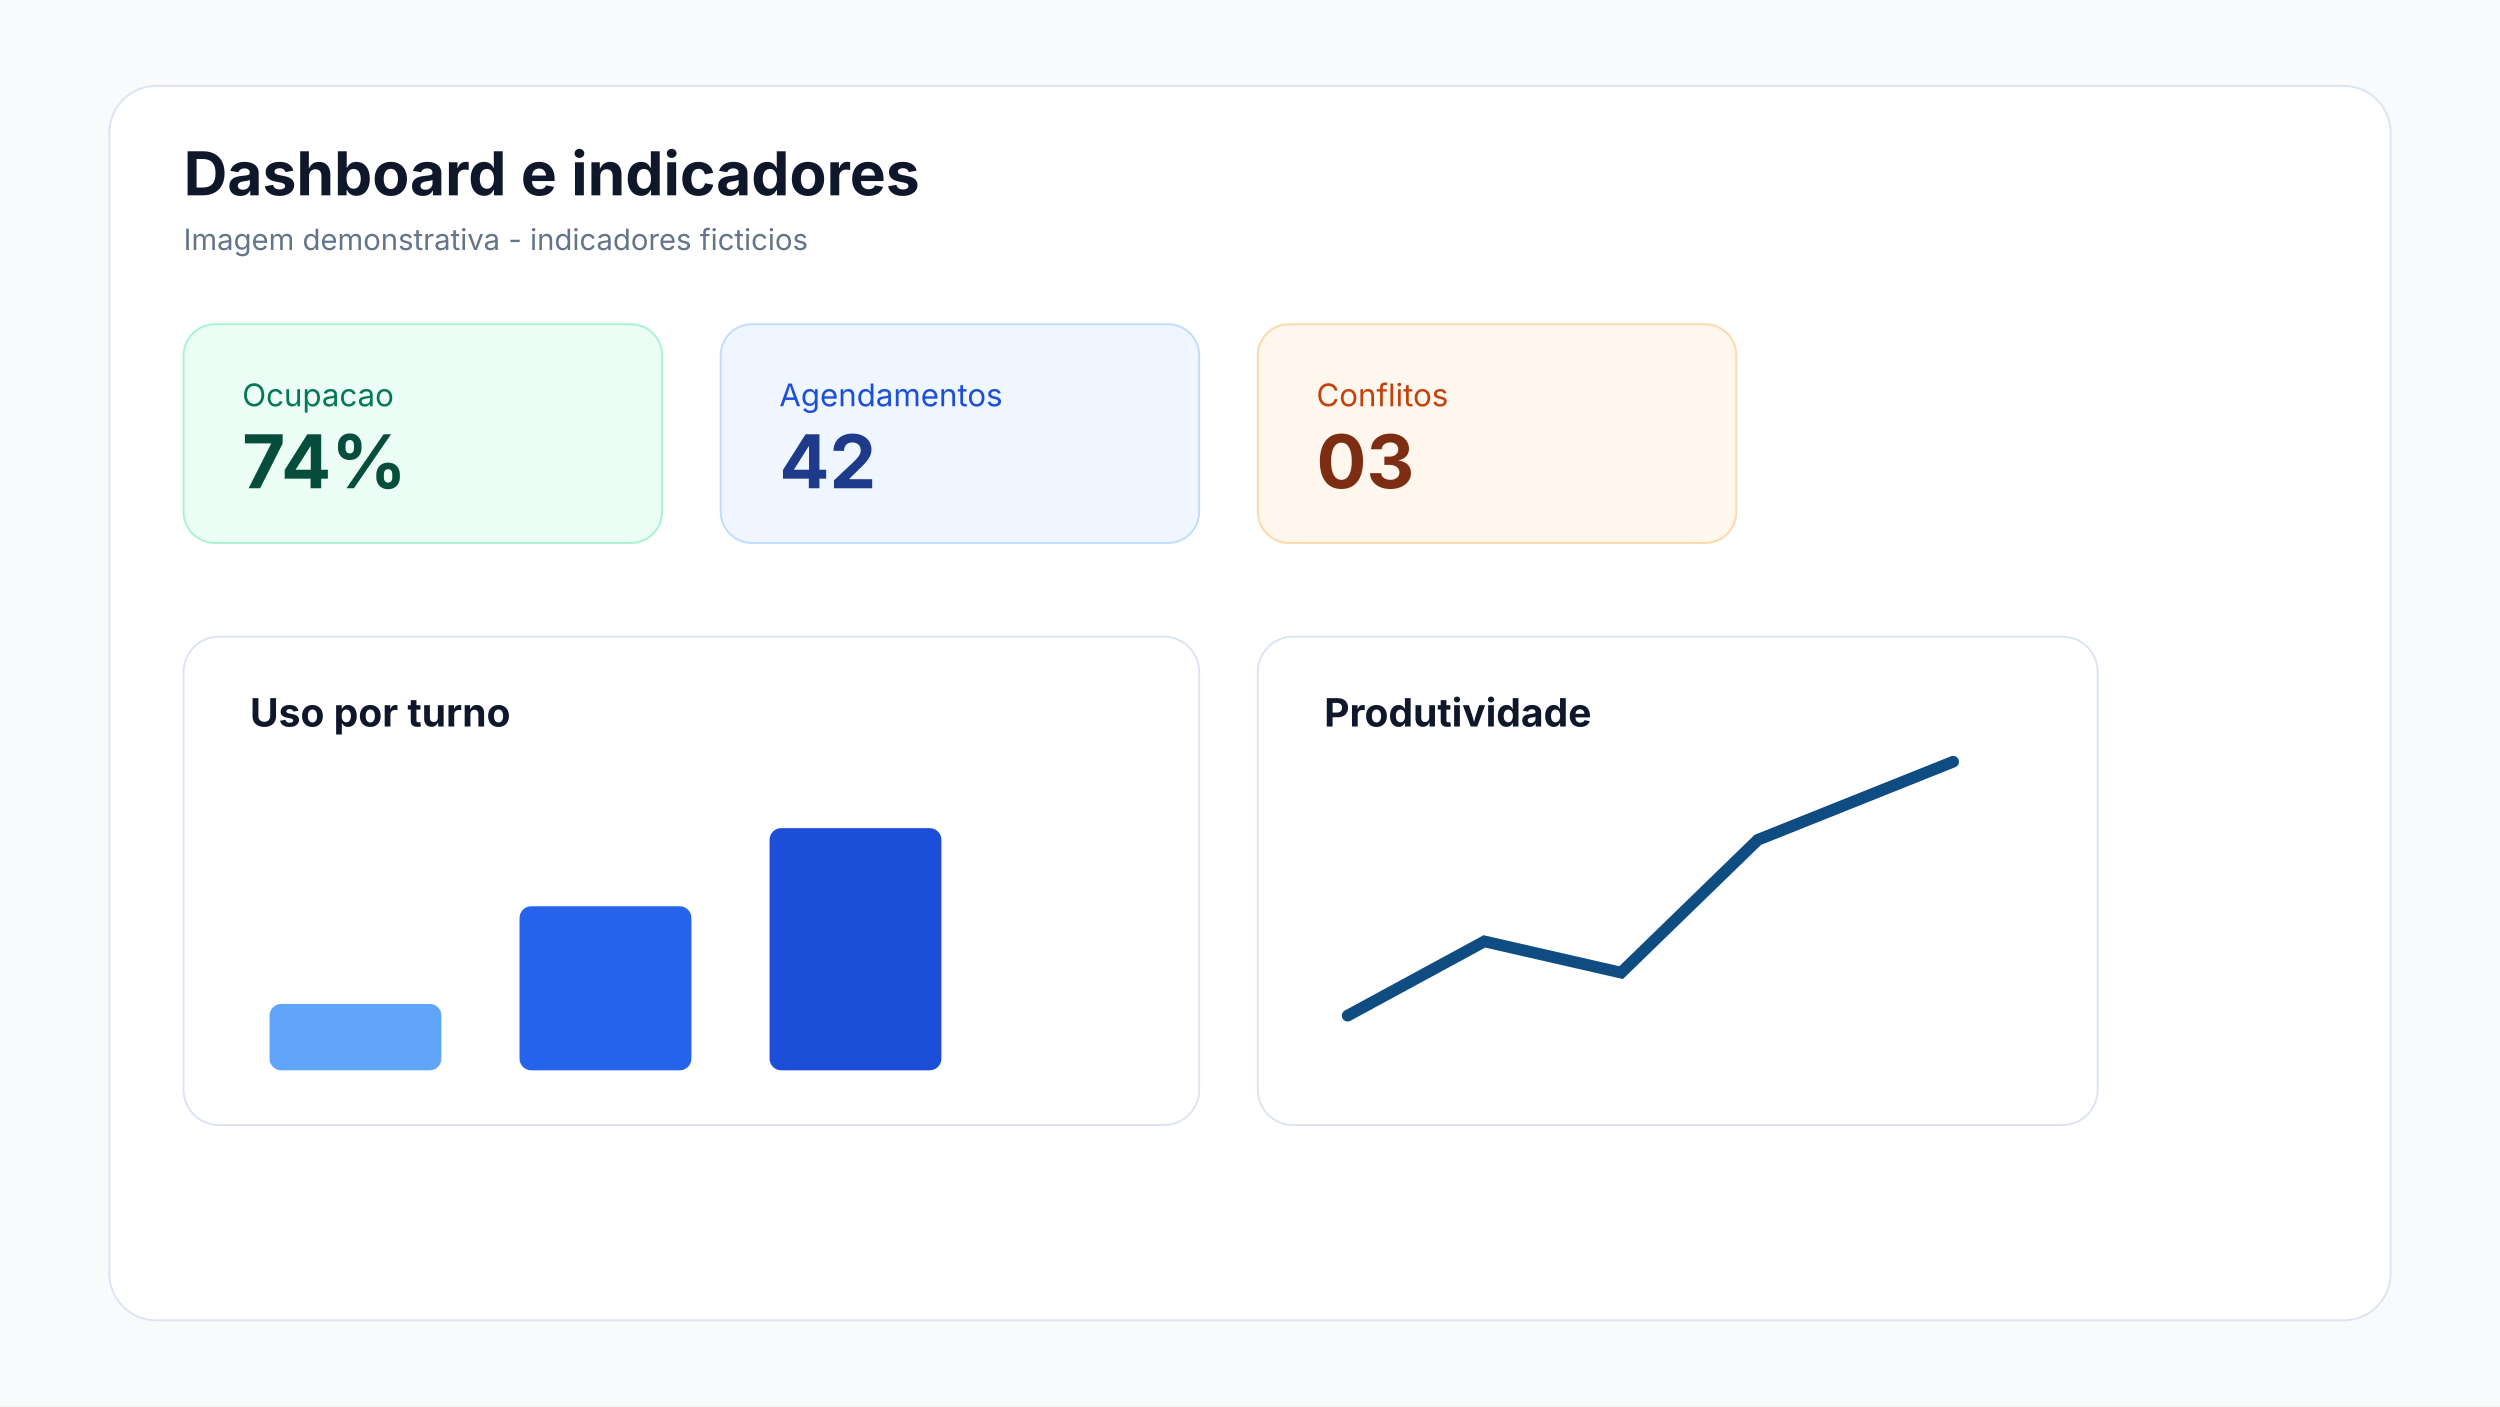
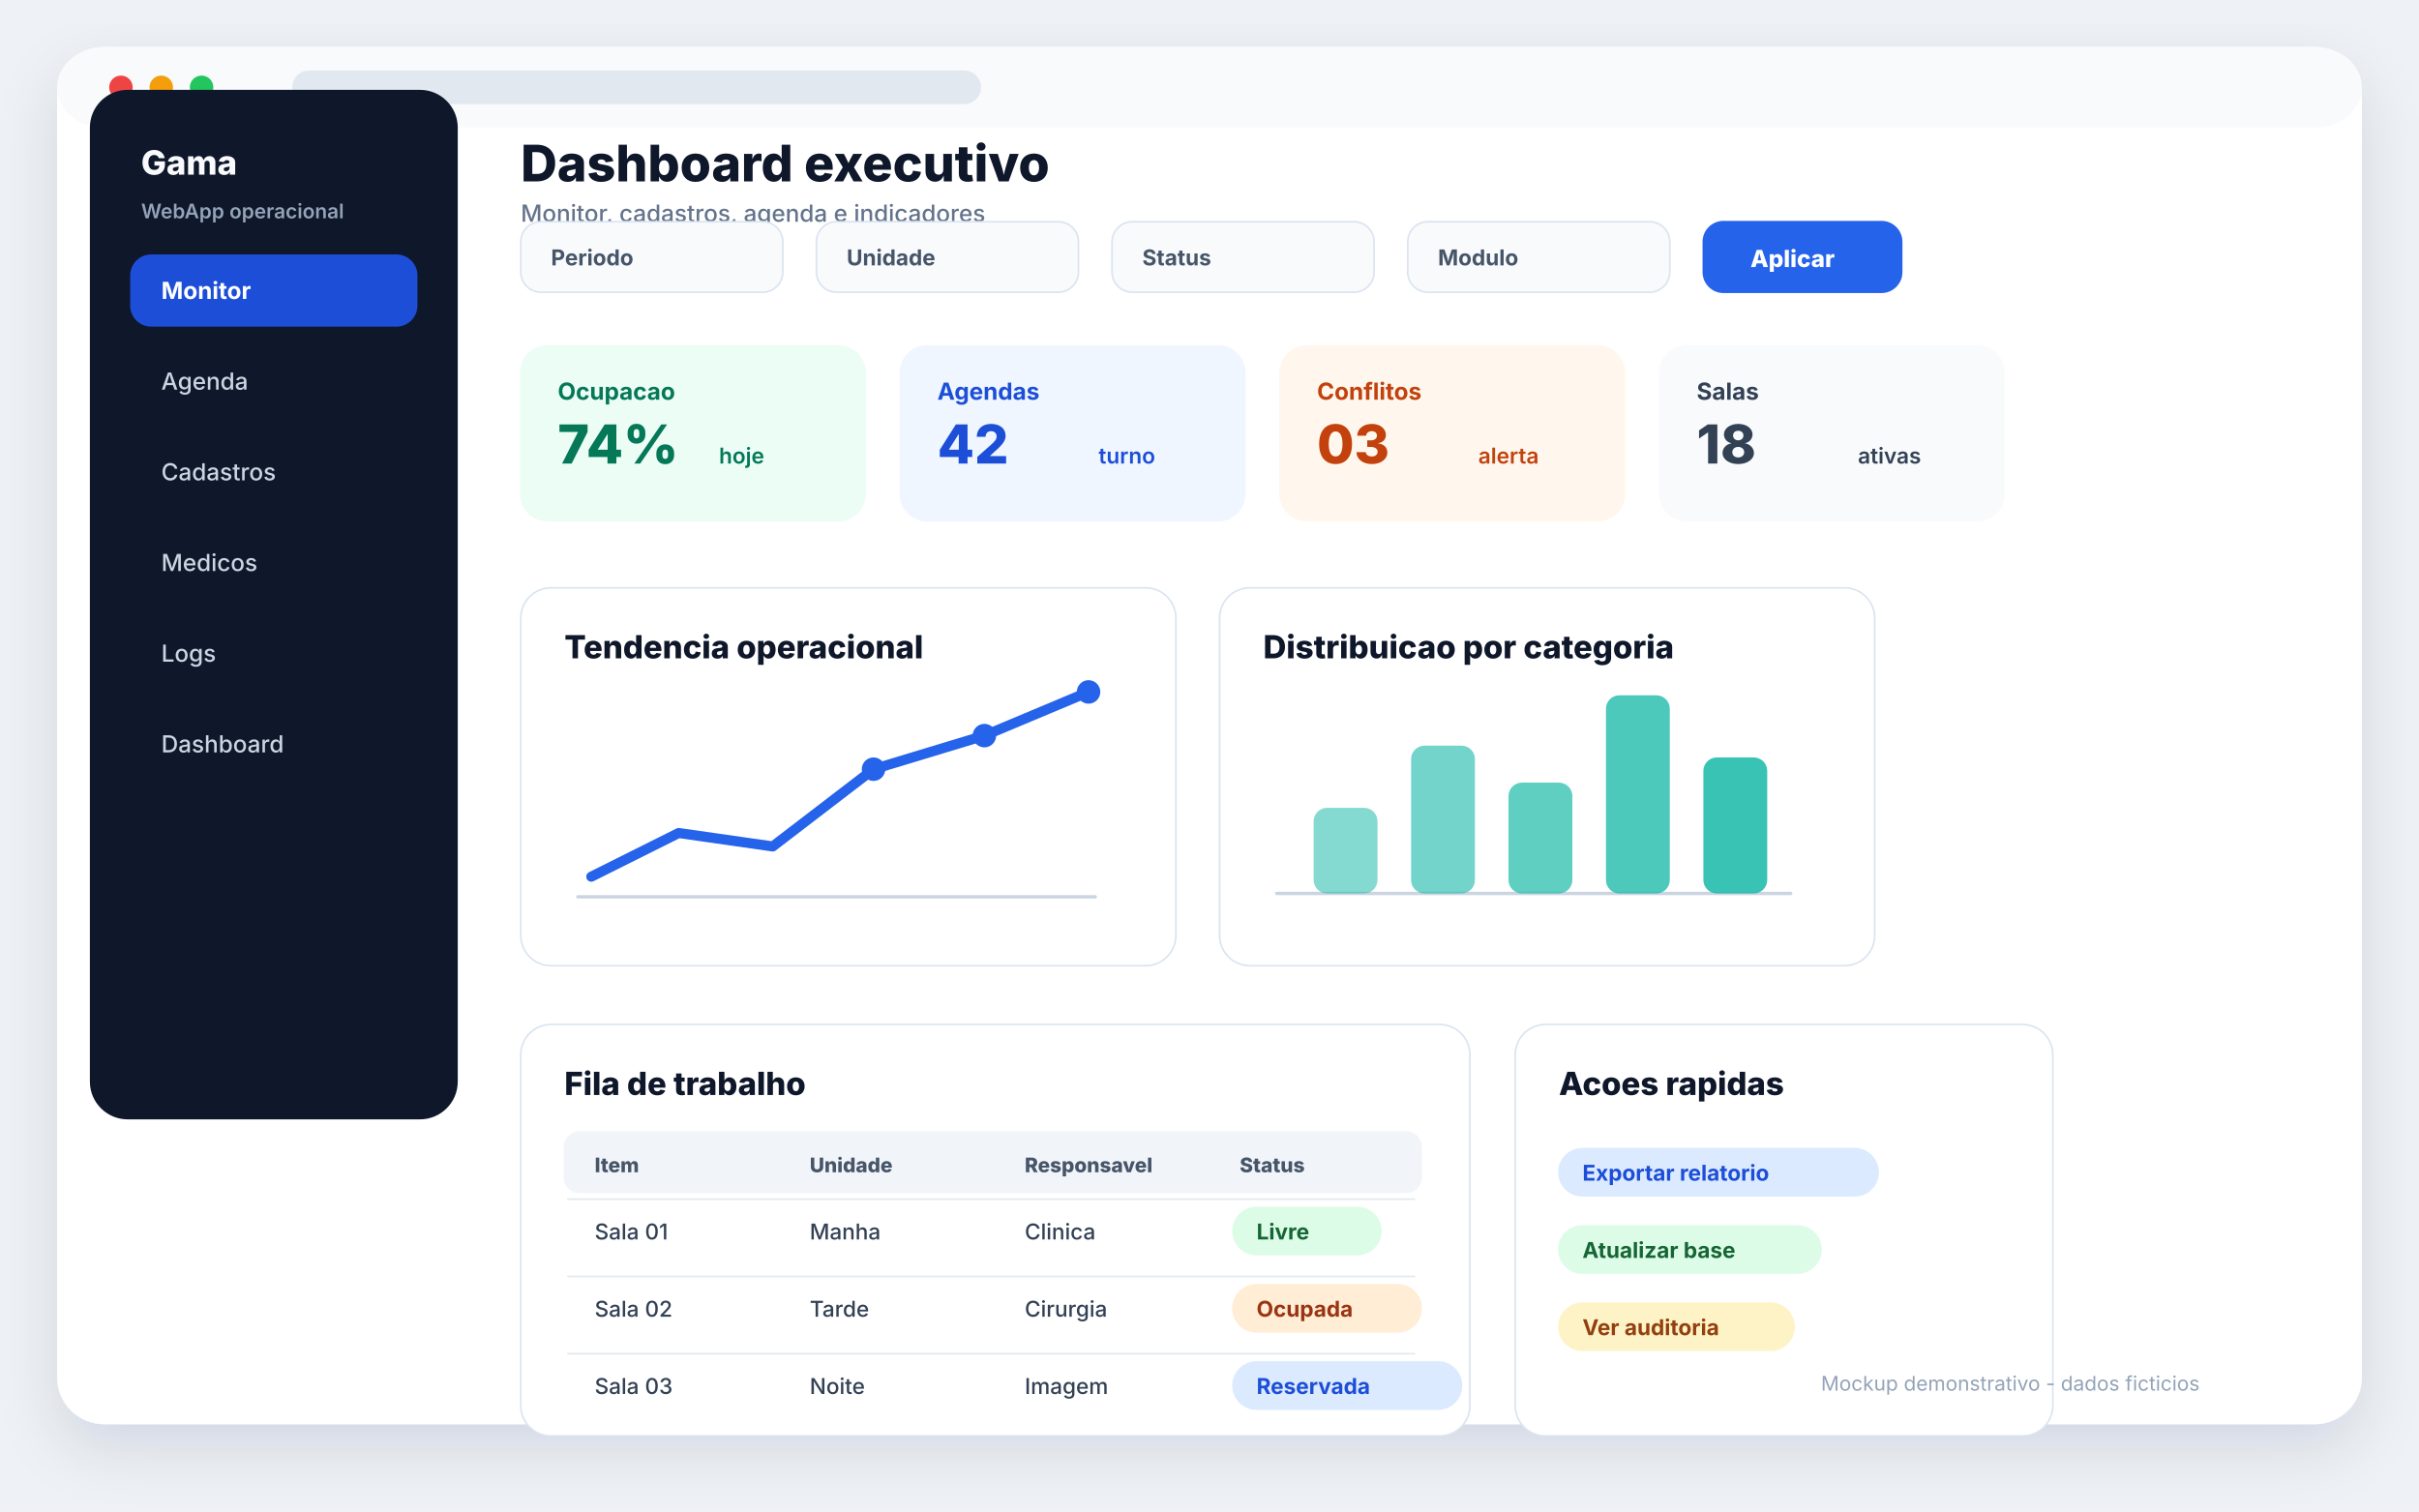
- <svg xmlns="http://www.w3.org/2000/svg" width="1280" height="720" viewBox="0 0 1280 720" role="img" aria-labelledby="title desc">
-   <rect width="1280" height="720" fill="#f8fafc" />
-   <rect x="56" y="44" width="1168" height="632" rx="24" fill="#fff" stroke="#dbe4f0" />
-   <text x="94" y="100" font-family="Inter,Arial,sans-serif" font-size="31" font-weight="700" fill="#0f172a">Dashboard e indicadores</text>
-   <text x="94" y="128" font-family="Inter,Arial,sans-serif" font-size="15" fill="#64748b">Imagem demonstrativa - indicadores ficticios</text>
-   <rect x="94" y="166" width="245" height="112" rx="16" fill="#ecfdf5" stroke="#a7f3d0" />
-   <text x="124" y="208" font-family="Inter,Arial,sans-serif" font-size="16" fill="#047857">Ocupacao</text>
-   <text x="124" y="250" font-family="Inter,Arial,sans-serif" font-size="38" font-weight="700" fill="#064e3b">74%</text>
-   <rect x="369" y="166" width="245" height="112" rx="16" fill="#eff6ff" stroke="#bfdbfe" />
-   <text x="399" y="208" font-family="Inter,Arial,sans-serif" font-size="16" fill="#1d4ed8">Agendamentos</text>
-   <text x="399" y="250" font-family="Inter,Arial,sans-serif" font-size="38" font-weight="700" fill="#1e3a8a">42</text>
-   <rect x="644" y="166" width="245" height="112" rx="16" fill="#fff7ed" stroke="#fed7aa" />
-   <text x="674" y="208" font-family="Inter,Arial,sans-serif" font-size="16" fill="#c2410c">Conflitos</text>
-   <text x="674" y="250" font-family="Inter,Arial,sans-serif" font-size="38" font-weight="700" fill="#7c2d12">03</text>
-   <rect x="94" y="326" width="520" height="250" rx="18" fill="#fff" stroke="#dbe4f0" />
-   <text x="128" y="372" font-family="Inter,Arial,sans-serif" font-size="20" font-weight="700" fill="#0f172a">Uso por turno</text>
-   <rect x="138" y="514" width="88" height="34" rx="6" fill="#60a5fa" />
-   <rect x="266" y="464" width="88" height="84" rx="6" fill="#2563eb" />
-   <rect x="394" y="424" width="88" height="124" rx="6" fill="#1d4ed8" />
-   <rect x="644" y="326" width="430" height="250" rx="18" fill="#fff" stroke="#dbe4f0" />
-   <text x="678" y="372" font-family="Inter,Arial,sans-serif" font-size="20" font-weight="700" fill="#0f172a">Produtividade</text>
-   <polyline points="690,520 760,482 830,498 900,430 1000,390" fill="none" stroke="#0f4c81" stroke-width="6" stroke-linecap="round" />
+ <svg xmlns="http://www.w3.org/2000/svg" width="1440" height="900" viewBox="0 0 1440 900" role="img" aria-labelledby="title desc">
+   <defs>
+     <filter id="shadow" x="-20%" y="-20%" width="140%" height="140%">
+       <feDropShadow dx="0" dy="14" stdDeviation="18" flood-color="#0f172a" flood-opacity=".12" />
+     </filter>
+   </defs>
+   <rect width="1440" height="900" fill="#eef2f7" />
+   <rect x="34" y="28" width="1372" height="820" rx="28" fill="#ffffff" filter="url(#shadow)" />
+   <rect x="34" y="28" width="1372" height="48" rx="28" fill="#f8fafc" />
+   <circle cx="72" cy="52" r="7" fill="#ef4444" />
+   <circle cx="96" cy="52" r="7" fill="#f59e0b" />
+   <circle cx="120" cy="52" r="7" fill="#22c55e" />
+   <rect x="174" y="42" width="410" height="20" rx="10" fill="#e2e8f0" />
+   <rect x="54" y="54" width="218" height="612" rx="22" fill="#0f172a" stroke="#0f172a" />
+   <text x="84" y="104" font-family="Inter, Segoe UI, Arial, sans-serif" font-size="20" font-weight="800" fill="#f8fafc">Gama</text>
+   <text x="84" y="130" font-family="Inter, Segoe UI, Arial, sans-serif" font-size="12" font-weight="600" fill="#94a3b8">WebApp operacional</text>
+   <rect x="78" y="152" width="170" height="42" rx="12" fill="#1d4ed8" stroke="#1d4ed8" />
+   <text x="96" y="178" font-family="Inter, Segoe UI, Arial, sans-serif" font-size="14" font-weight="650" fill="#ffffff">Monitor</text>
+   <text x="96" y="232" font-family="Inter, Segoe UI, Arial, sans-serif" font-size="14" font-weight="500" fill="#cbd5e1">Agenda</text>
+   <text x="96" y="286" font-family="Inter, Segoe UI, Arial, sans-serif" font-size="14" font-weight="500" fill="#cbd5e1">Cadastros</text>
+   <text x="96" y="340" font-family="Inter, Segoe UI, Arial, sans-serif" font-size="14" font-weight="500" fill="#cbd5e1">Medicos</text>
+   <text x="96" y="394" font-family="Inter, Segoe UI, Arial, sans-serif" font-size="14" font-weight="500" fill="#cbd5e1">Logs</text>
+   <text x="96" y="448" font-family="Inter, Segoe UI, Arial, sans-serif" font-size="14" font-weight="500" fill="#cbd5e1">Dashboard</text>
+   <text x="310" y="108" font-family="Inter, Segoe UI, Arial, sans-serif" font-size="30" font-weight="800" fill="#0f172a">Dashboard executivo</text>
+   <text x="310" y="132" font-family="Inter, Segoe UI, Arial, sans-serif" font-size="14" font-weight="500" fill="#64748b">Monitor, cadastros, agenda e indicadores</text>
+   <rect x="310" y="132" width="156" height="42" rx="12" fill="#f8fafc" stroke="#dbe4f0" />
+   <text x="328" y="158" font-family="Inter, Segoe UI, Arial, sans-serif" font-size="13" font-weight="650" fill="#475569">Periodo</text>
+   <rect x="486" y="132" width="156" height="42" rx="12" fill="#f8fafc" stroke="#dbe4f0" />
+   <text x="504" y="158" font-family="Inter, Segoe UI, Arial, sans-serif" font-size="13" font-weight="650" fill="#475569">Unidade</text>
+   <rect x="662" y="132" width="156" height="42" rx="12" fill="#f8fafc" stroke="#dbe4f0" />
+   <text x="680" y="158" font-family="Inter, Segoe UI, Arial, sans-serif" font-size="13" font-weight="650" fill="#475569">Status</text>
+   <rect x="838" y="132" width="156" height="42" rx="12" fill="#f8fafc" stroke="#dbe4f0" />
+   <text x="856" y="158" font-family="Inter, Segoe UI, Arial, sans-serif" font-size="13" font-weight="650" fill="#475569">Modulo</text>
+   <rect x="1014" y="132" width="118" height="42" rx="12" fill="#2563eb" stroke="#2563eb" />
+   <text x="1042" y="159" font-family="Inter, Segoe UI, Arial, sans-serif" font-size="14" font-weight="800" fill="#fff">Aplicar</text>
+   <rect x="310" y="206" width="205" height="104" rx="16" fill="#ecfdf5" stroke="#ecfdf5" />
+   <text x="332" y="238" font-family="Inter, Segoe UI, Arial, sans-serif" font-size="14" font-weight="700" fill="#047857">Ocupacao</text>
+   <text x="332" y="276" font-family="Inter, Segoe UI, Arial, sans-serif" font-size="32" font-weight="800" fill="#047857">74%</text>
+   <text x="428" y="276" font-family="Inter, Segoe UI, Arial, sans-serif" font-size="13" font-weight="600" fill="#047857">hoje</text>
+   <rect x="536" y="206" width="205" height="104" rx="16" fill="#eff6ff" stroke="#eff6ff" />
+   <text x="558" y="238" font-family="Inter, Segoe UI, Arial, sans-serif" font-size="14" font-weight="700" fill="#1d4ed8">Agendas</text>
+   <text x="558" y="276" font-family="Inter, Segoe UI, Arial, sans-serif" font-size="32" font-weight="800" fill="#1d4ed8">42</text>
+   <text x="654" y="276" font-family="Inter, Segoe UI, Arial, sans-serif" font-size="13" font-weight="600" fill="#1d4ed8">turno</text>
+   <rect x="762" y="206" width="205" height="104" rx="16" fill="#fff7ed" stroke="#fff7ed" />
+   <text x="784" y="238" font-family="Inter, Segoe UI, Arial, sans-serif" font-size="14" font-weight="700" fill="#c2410c">Conflitos</text>
+   <text x="784" y="276" font-family="Inter, Segoe UI, Arial, sans-serif" font-size="32" font-weight="800" fill="#c2410c">03</text>
+   <text x="880" y="276" font-family="Inter, Segoe UI, Arial, sans-serif" font-size="13" font-weight="600" fill="#c2410c">alerta</text>
+   <rect x="988" y="206" width="205" height="104" rx="16" fill="#f8fafc" stroke="#f8fafc" />
+   <text x="1010" y="238" font-family="Inter, Segoe UI, Arial, sans-serif" font-size="14" font-weight="700" fill="#334155">Salas</text>
+   <text x="1010" y="276" font-family="Inter, Segoe UI, Arial, sans-serif" font-size="32" font-weight="800" fill="#334155">18</text>
+   <text x="1106" y="276" font-family="Inter, Segoe UI, Arial, sans-serif" font-size="13" font-weight="600" fill="#334155">ativas</text>
+   <rect x="310" y="350" width="390" height="225" rx="18" fill="#ffffff" stroke="#dbe4f0" />
+   <text x="336" y="392" font-family="Inter, Segoe UI, Arial, sans-serif" font-size="19" font-weight="800" fill="#0f172a">Tendencia operacional</text>
+   <line x1="344" y1="534" x2="652" y2="534" stroke="#cbd5e1" stroke-width="2" stroke-linecap="round" />
+   <polyline points="352,522 404,496 460,504 520,458 586,438 648,412" fill="none" stroke="#2563eb" stroke-width="6" stroke-linecap="round" stroke-linejoin="round" />
+   <circle cx="520" cy="458" r="7" fill="#2563eb" />
+   <circle cx="586" cy="438" r="7" fill="#2563eb" />
+   <circle cx="648" cy="412" r="7" fill="#2563eb" />
+   <rect x="726" y="350" width="390" height="225" rx="18" fill="#ffffff" stroke="#dbe4f0" />
+   <text x="752" y="392" font-family="Inter, Segoe UI, Arial, sans-serif" font-size="19" font-weight="800" fill="#0f172a">Distribuicao por categoria</text>
+   <line x1="760" y1="532" x2="1066" y2="532" stroke="#cbd5e1" stroke-width="2" stroke-linecap="round" />
+   <rect x="782" y="481" width="38" height="51" rx="8" fill="#14b8a6" opacity="0.52" />
+   <rect x="840" y="444" width="38" height="88" rx="8" fill="#14b8a6" opacity="0.60" />
+   <rect x="898" y="466" width="38" height="66" rx="8" fill="#14b8a6" opacity="0.68" />
+   <rect x="956" y="414" width="38" height="118" rx="8" fill="#14b8a6" opacity="0.76" />
+   <rect x="1014" y="451" width="38" height="81" rx="8" fill="#14b8a6" opacity="0.84" />
+   <rect x="310" y="610" width="565" height="245" rx="18" fill="#ffffff" stroke="#dbe4f0" />
+   <text x="336" y="652" font-family="Inter, Segoe UI, Arial, sans-serif" font-size="19" font-weight="800" fill="#0f172a">Fila de trabalho</text>
+   <rect x="336" y="674" width="510" height="36" rx="9" fill="#f1f5f9" stroke="#f1f5f9" />
+   <text x="354" y="698" font-family="Inter, Segoe UI, Arial, sans-serif" font-size="12" font-weight="800" fill="#475569">Item</text>
+   <text x="482" y="698" font-family="Inter, Segoe UI, Arial, sans-serif" font-size="12" font-weight="800" fill="#475569">Unidade</text>
+   <text x="610" y="698" font-family="Inter, Segoe UI, Arial, sans-serif" font-size="12" font-weight="800" fill="#475569">Responsavel</text>
+   <text x="738" y="698" font-family="Inter, Segoe UI, Arial, sans-serif" font-size="12" font-weight="800" fill="#475569">Status</text>
+   <line x1="338" y1="714" x2="842" y2="714" stroke="#e2e8f0" stroke-width="1" stroke-linecap="round" />
+   <text x="354" y="738" font-family="Inter, Segoe UI, Arial, sans-serif" font-size="13" font-weight="550" fill="#334155">Sala 01</text>
+   <text x="482" y="738" font-family="Inter, Segoe UI, Arial, sans-serif" font-size="13" font-weight="550" fill="#334155">Manha</text>
+   <text x="610" y="738" font-family="Inter, Segoe UI, Arial, sans-serif" font-size="13" font-weight="550" fill="#334155">Clinica</text>
+   <rect x="734" y="719" width="88" height="28" rx="14" fill="#dcfce7" stroke="#dcfce7" />
+   <text x="748" y="738" font-family="Inter, Segoe UI, Arial, sans-serif" font-size="13" font-weight="700" fill="#166534">Livre</text>
+   <line x1="338" y1="760" x2="842" y2="760" stroke="#e2e8f0" stroke-width="1" stroke-linecap="round" />
+   <text x="354" y="784" font-family="Inter, Segoe UI, Arial, sans-serif" font-size="13" font-weight="550" fill="#334155">Sala 02</text>
+   <text x="482" y="784" font-family="Inter, Segoe UI, Arial, sans-serif" font-size="13" font-weight="550" fill="#334155">Tarde</text>
+   <text x="610" y="784" font-family="Inter, Segoe UI, Arial, sans-serif" font-size="13" font-weight="550" fill="#334155">Cirurgia</text>
+   <rect x="734" y="765" width="112" height="28" rx="14" fill="#ffedd5" stroke="#ffedd5" />
+   <text x="748" y="784" font-family="Inter, Segoe UI, Arial, sans-serif" font-size="13" font-weight="700" fill="#9a3412">Ocupada</text>
+   <line x1="338" y1="806" x2="842" y2="806" stroke="#e2e8f0" stroke-width="1" stroke-linecap="round" />
+   <text x="354" y="830" font-family="Inter, Segoe UI, Arial, sans-serif" font-size="13" font-weight="550" fill="#334155">Sala 03</text>
+   <text x="482" y="830" font-family="Inter, Segoe UI, Arial, sans-serif" font-size="13" font-weight="550" fill="#334155">Noite</text>
+   <text x="610" y="830" font-family="Inter, Segoe UI, Arial, sans-serif" font-size="13" font-weight="550" fill="#334155">Imagem</text>
+   <rect x="734" y="811" width="136" height="28" rx="14" fill="#dbeafe" stroke="#dbeafe" />
+   <text x="748" y="830" font-family="Inter, Segoe UI, Arial, sans-serif" font-size="13" font-weight="700" fill="#1d4ed8">Reservada</text>
+   <rect x="902" y="610" width="320" height="245" rx="18" fill="#ffffff" stroke="#dbe4f0" />
+   <text x="928" y="652" font-family="Inter, Segoe UI, Arial, sans-serif" font-size="19" font-weight="800" fill="#0f172a">Acoes rapidas</text>
+   <rect x="928" y="684" width="190" height="28" rx="14" fill="#dbeafe" stroke="#dbeafe" />
+   <text x="942" y="703" font-family="Inter, Segoe UI, Arial, sans-serif" font-size="13" font-weight="700" fill="#1d4ed8">Exportar relatorio</text>
+   <rect x="928" y="730" width="156" height="28" rx="14" fill="#dcfce7" stroke="#dcfce7" />
+   <text x="942" y="749" font-family="Inter, Segoe UI, Arial, sans-serif" font-size="13" font-weight="700" fill="#166534">Atualizar base</text>
+   <rect x="928" y="776" width="140" height="28" rx="14" fill="#fef3c7" stroke="#fef3c7" />
+   <text x="942" y="795" font-family="Inter, Segoe UI, Arial, sans-serif" font-size="13" font-weight="700" fill="#92400e">Ver auditoria</text>
+   <text x="1084" y="828" font-family="Inter, Segoe UI, Arial, sans-serif" font-size="12" fill="#94a3b8">Mockup demonstrativo - dados ficticios</text>
</svg>
